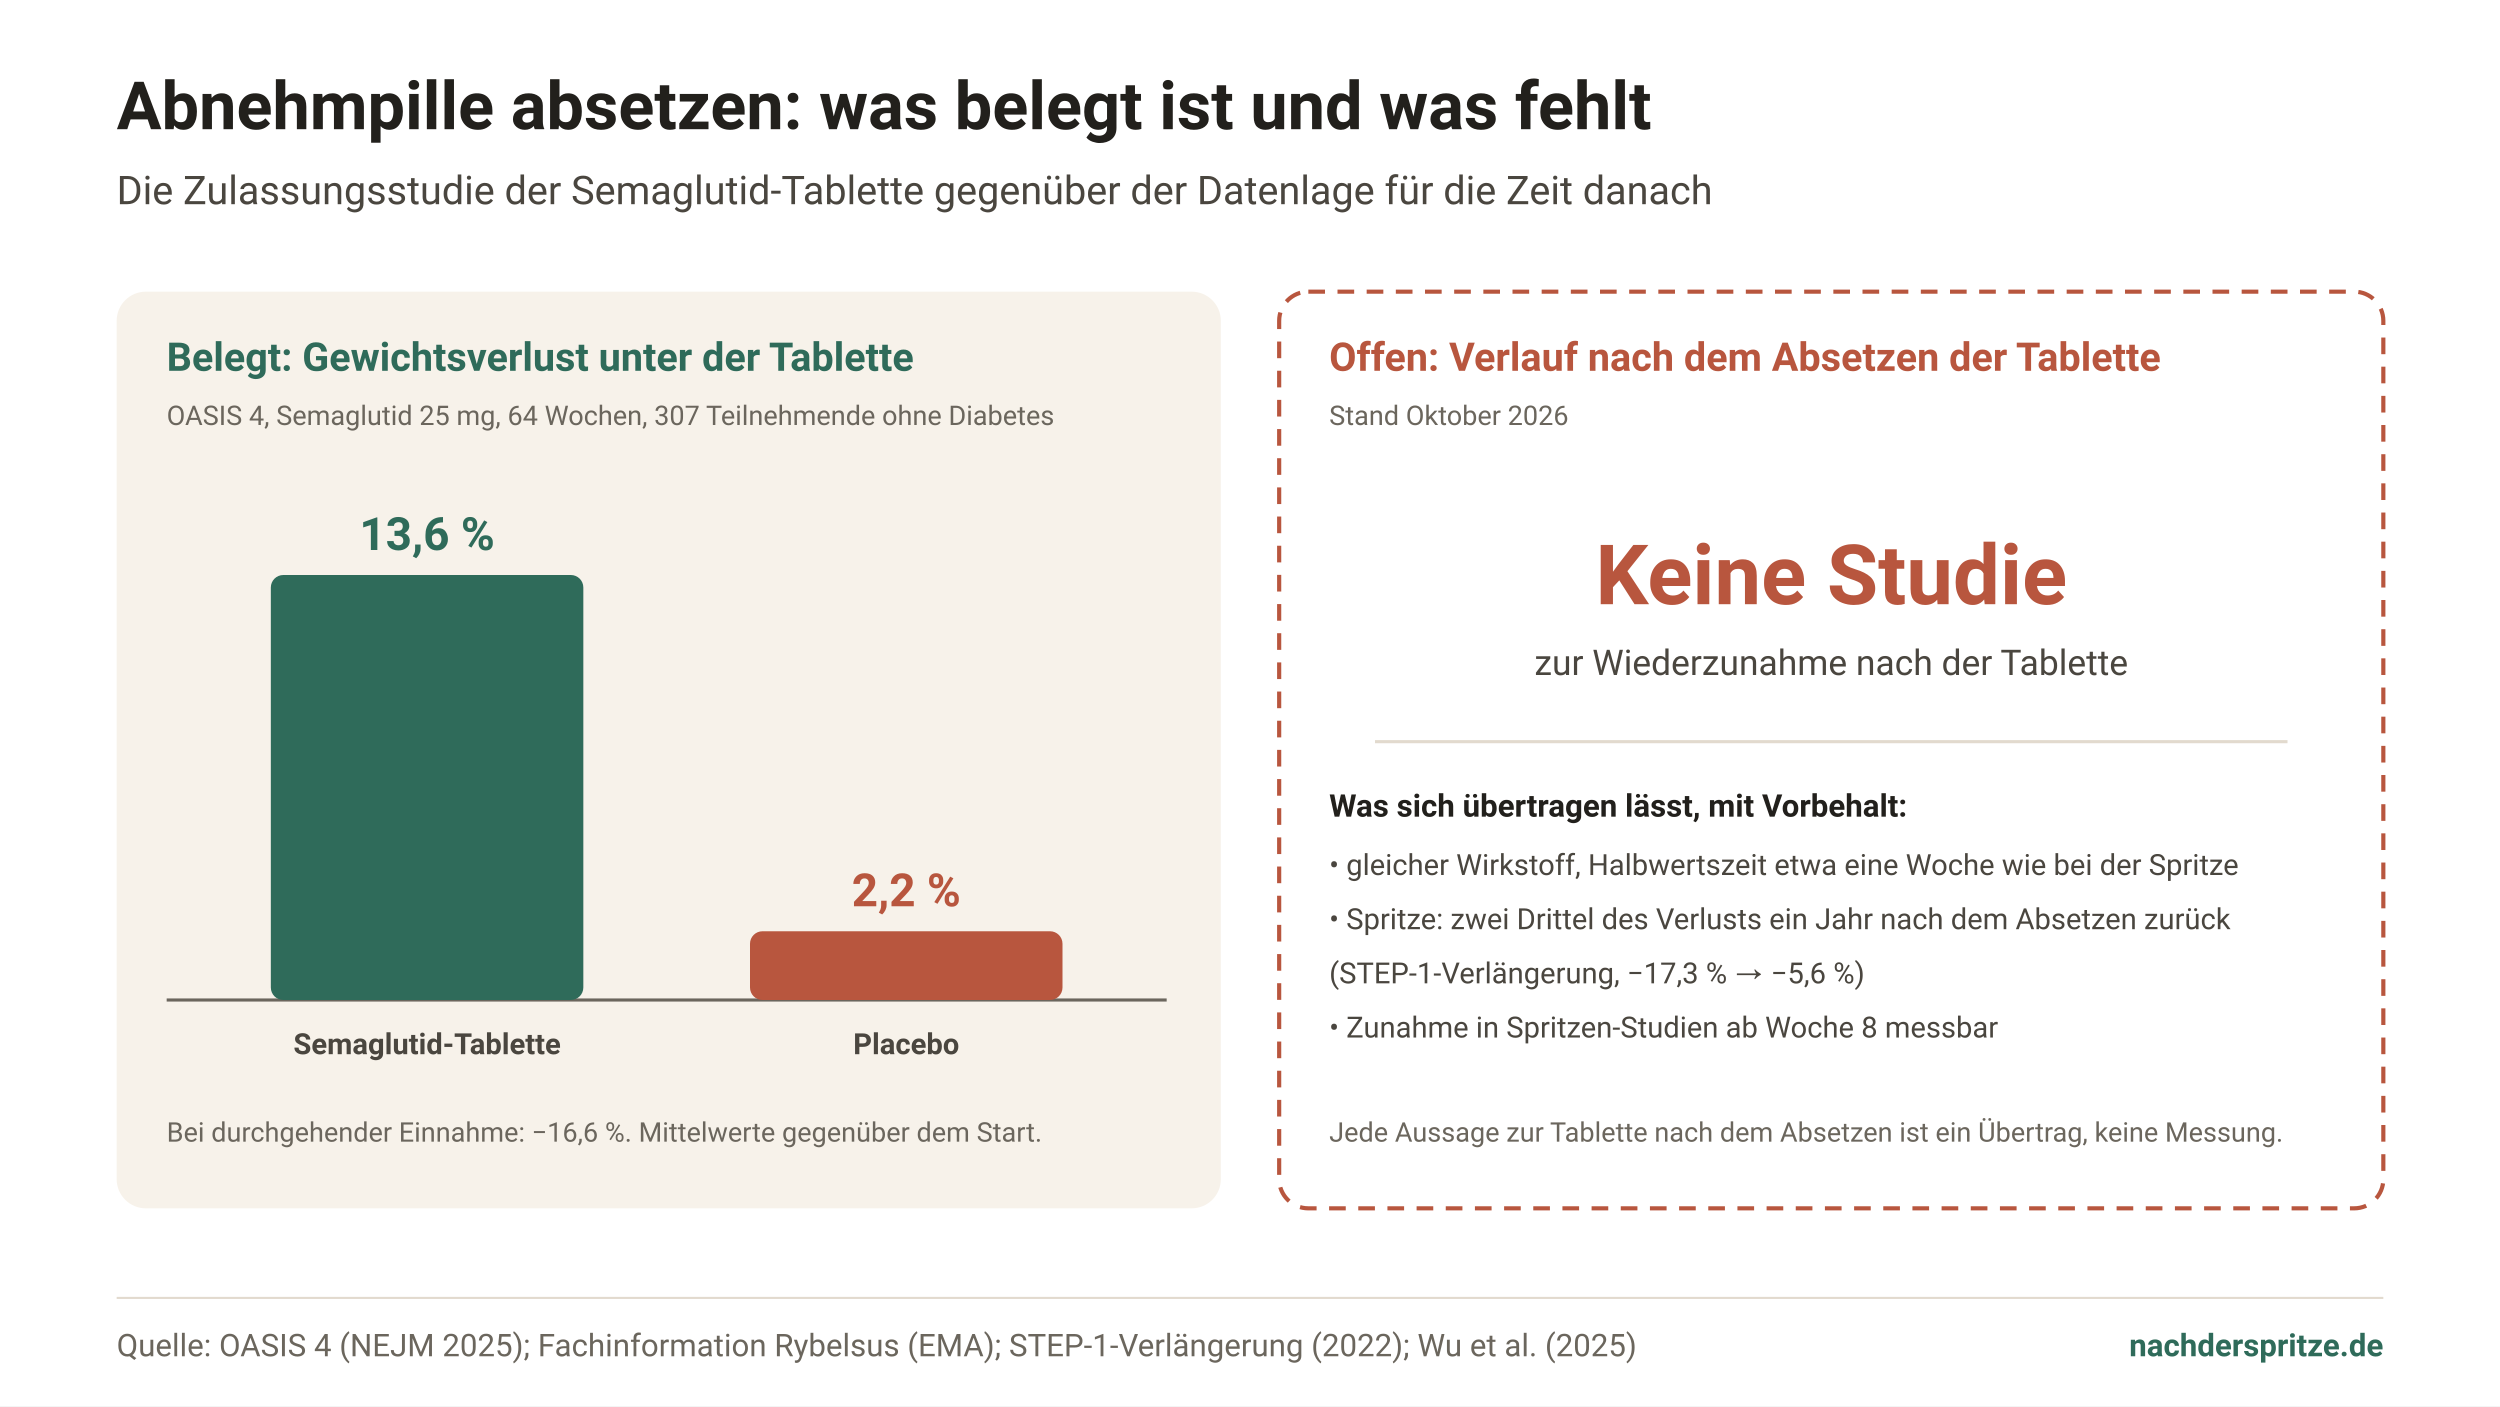
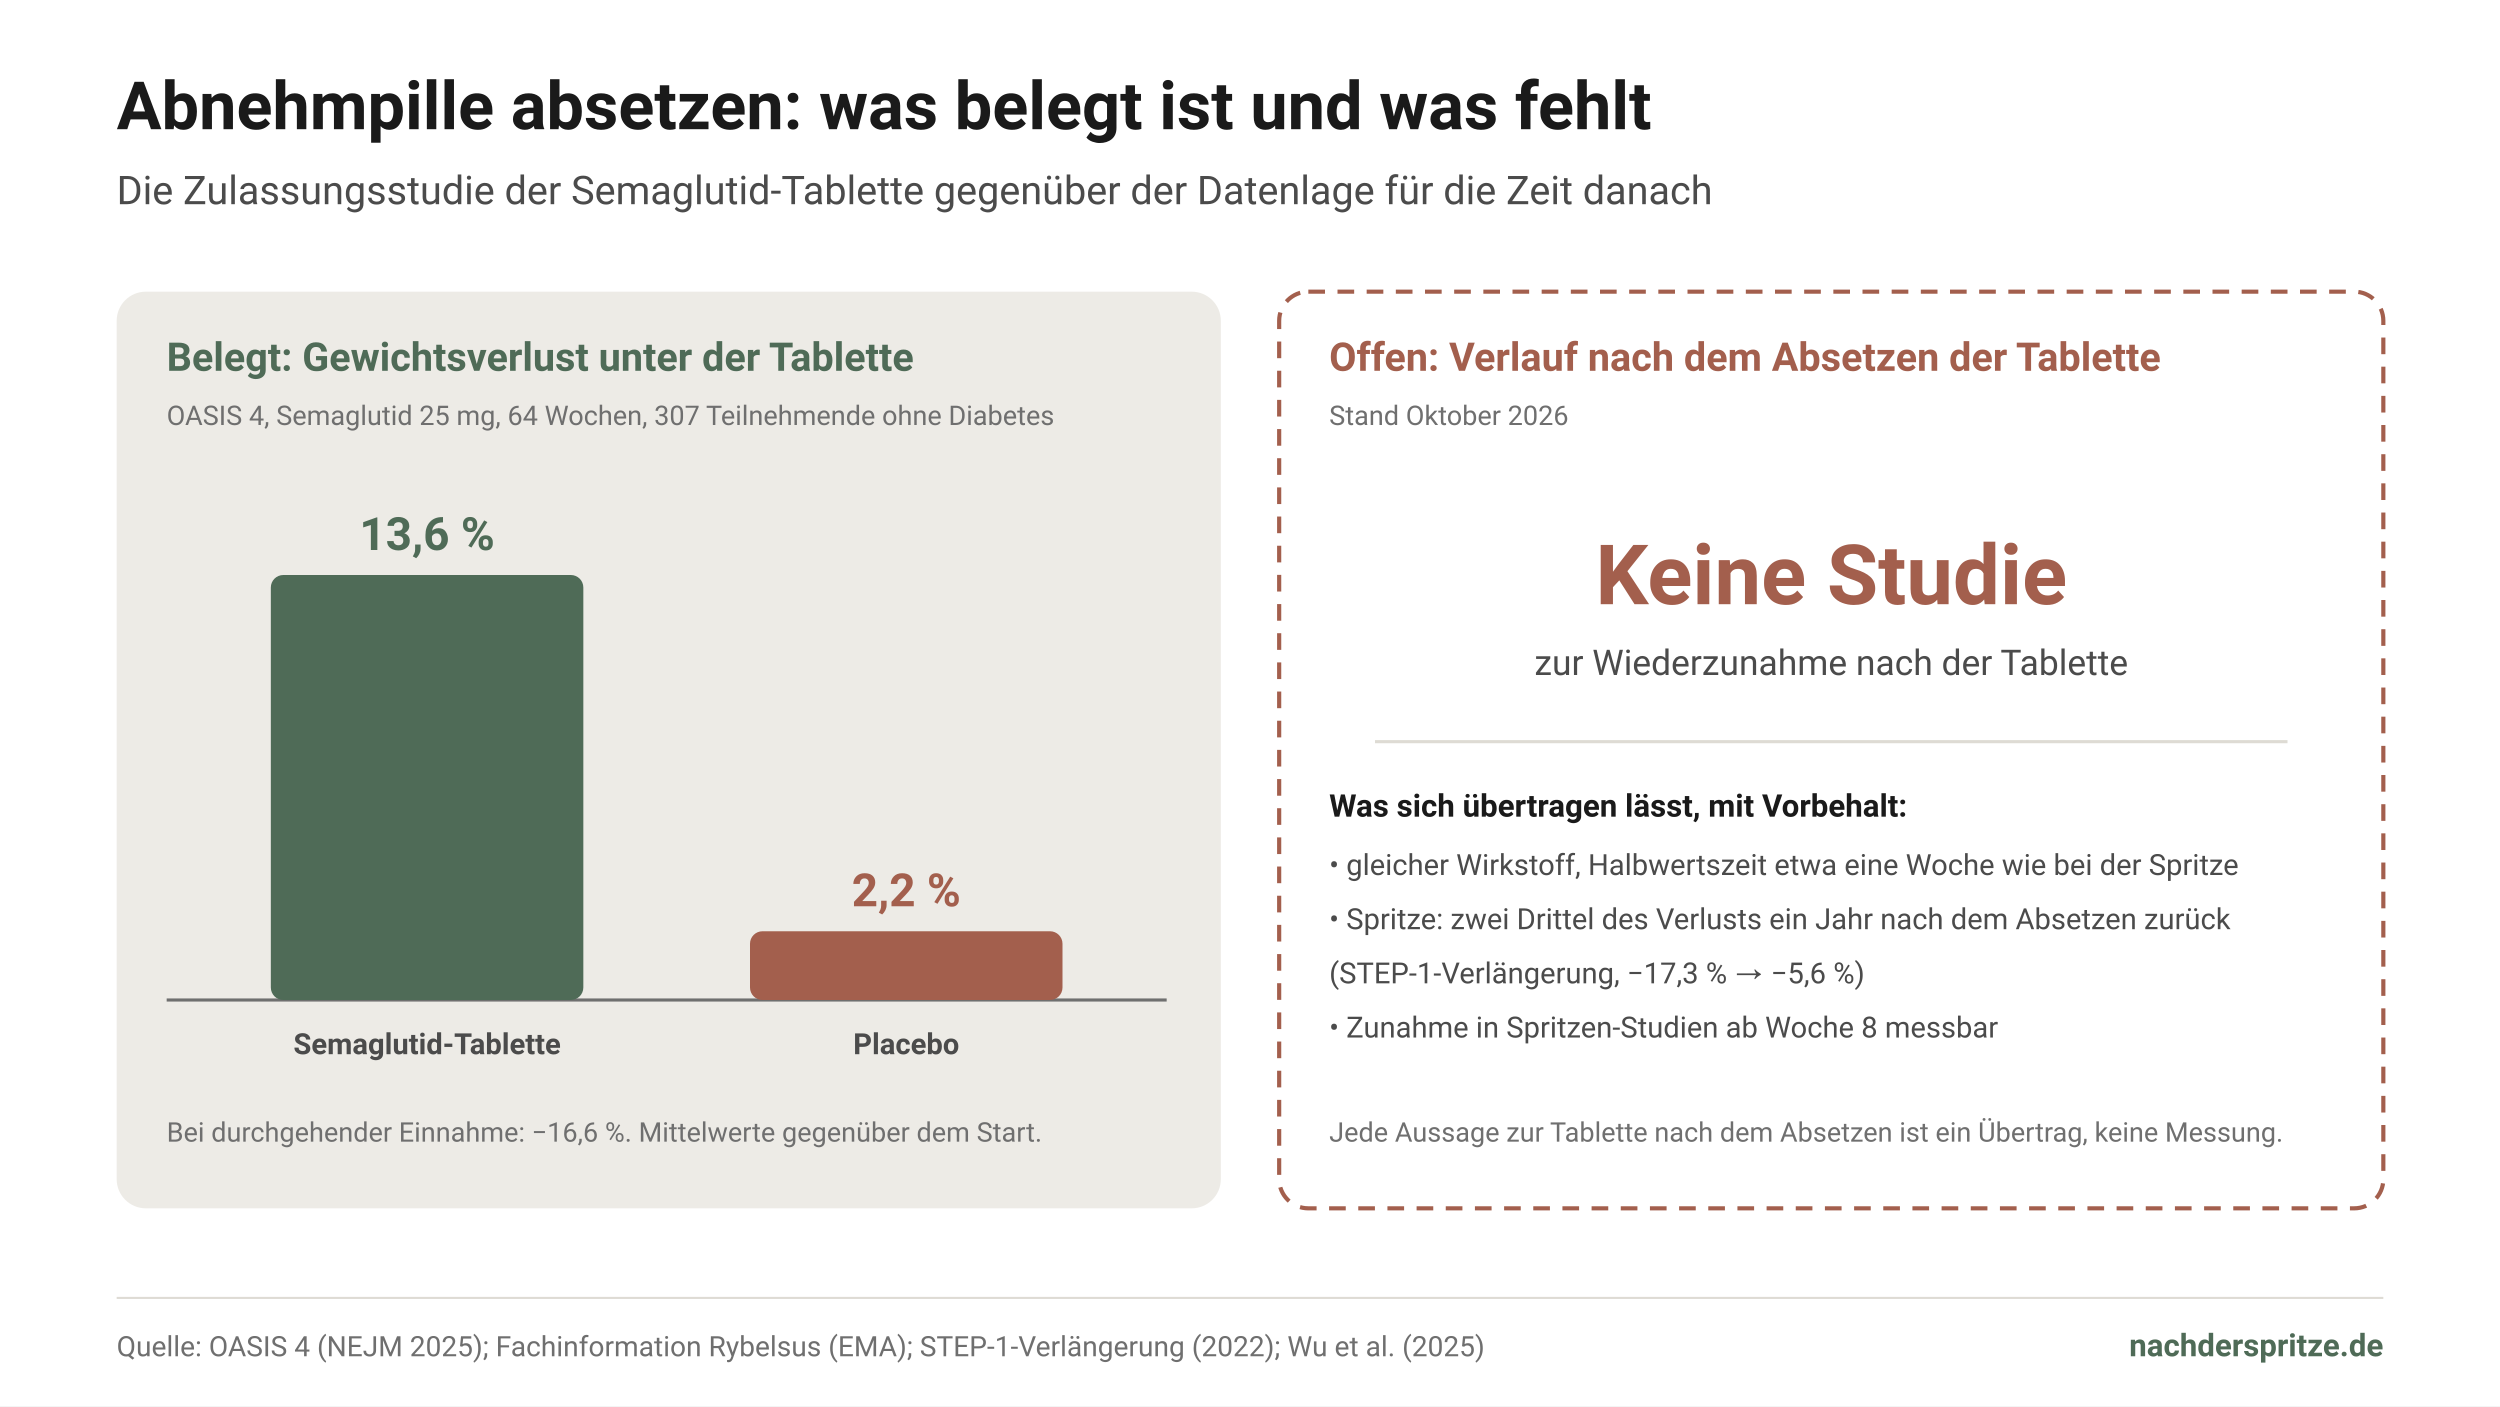
- <svg xmlns="http://www.w3.org/2000/svg" width="1200" height="675" viewBox="0 0 1200 675" role="img" aria-labelledby="t d" font-family="system-ui, -apple-system, 'Segoe UI', Roboto, Helvetica, Arial, sans-serif">
+ <svg xmlns="http://www.w3.org/2000/svg" width="1200" height="675" viewBox="0 0 1200 675" role="img" aria-labelledby="t d" font-family="'Hanken Grotesk Variable', 'Hanken Grotesk', system-ui, -apple-system, 'Segoe UI', Roboto, Helvetica, Arial, sans-serif">
  <rect width="1200" height="675" fill="#ffffff" />
-   <text x="56" y="62" font-size="32" font-weight="700" fill="#22201c" text-anchor="start">Abnehmpille absetzen: was belegt ist und was fehlt</text>
-   <text x="56" y="98" font-size="19" font-weight="400" fill="#4a463f" text-anchor="start">Die Zulassungsstudie der Semaglutid-Tablette gegenüber der Datenlage für die Zeit danach</text>
-   <rect x="56" y="140" width="530" height="440" rx="14" fill="#f7f2ea" />
-   <text x="80" y="178" font-size="19" font-weight="700" fill="#2f6b5a" text-anchor="start">Belegt: Gewichtsverlust unter der Tablette</text>
-   <text x="80" y="204" font-size="13" font-weight="400" fill="#6b665d" text-anchor="start">OASIS 4, Semaglutid 25 mg, 64 Wochen, 307 Teilnehmende ohne Diabetes</text>
-   <line x1="80" y1="480" x2="560" y2="480" stroke="#6b665d" stroke-width="1.5" />
-   <rect x="130" y="276" width="150" height="204" rx="6" fill="#2f6b5a" />
-   <text x="205" y="264" font-size="22" font-weight="700" fill="#2f6b5a" text-anchor="middle">13,6 %</text>
-   <text x="205" y="506" font-size="14" font-weight="600" fill="#4a463f" text-anchor="middle">Semaglutid-Tablette</text>
-   <rect x="360" y="447" width="150" height="33" rx="6" fill="#b8563e" />
-   <text x="435" y="435" font-size="22" font-weight="700" fill="#b8563e" text-anchor="middle">2,2 %</text>
-   <text x="435" y="506" font-size="14" font-weight="600" fill="#4a463f" text-anchor="middle">Placebo</text>
-   <text x="80" y="548" font-size="13" font-weight="400" fill="#6b665d" text-anchor="start">Bei durchgehender Einnahme: −16,6 %. Mittelwerte gegenüber dem Start.</text>
-   <rect x="614" y="140" width="530" height="440" rx="14" fill="#ffffff" stroke="#b8563e" stroke-width="2" stroke-dasharray="8 6" />
-   <text x="638" y="178" font-size="19" font-weight="700" fill="#b8563e" text-anchor="start">Offen: Verlauf nach dem Absetzen der Tablette</text>
-   <text x="638" y="204" font-size="13" font-weight="400" fill="#6b665d" text-anchor="start">Stand Oktober 2026</text>
-   <text x="879" y="290" font-size="40" font-weight="700" fill="#b8563e" text-anchor="middle">Keine Studie</text>
-   <text x="879" y="324" font-size="17" font-weight="400" fill="#4a463f" text-anchor="middle">zur Wiederzunahme nach der Tablette</text>
-   <line x1="660" y1="356" x2="1098" y2="356" stroke="#e2dace" stroke-width="1.5" />
-   <text x="638" y="392" font-size="15" font-weight="700" fill="#22201c" text-anchor="start">Was sich übertragen lässt, mit Vorbehalt:</text>
-   <text x="638" y="420" font-size="14" font-weight="400" fill="#4a463f" text-anchor="start">• gleicher Wirkstoff, Halbwertszeit etwa eine Woche wie bei der Spritze</text>
-   <text x="638" y="446" font-size="14" font-weight="400" fill="#4a463f" text-anchor="start">• Spritze: zwei Drittel des Verlusts ein Jahr nach dem Absetzen zurück</text>
-   <text x="638" y="472" font-size="14" font-weight="400" fill="#4a463f" text-anchor="start">  (STEP-1-Verlängerung, −17,3 % → −5,6 %)</text>
-   <text x="638" y="498" font-size="14" font-weight="400" fill="#4a463f" text-anchor="start">• Zunahme in Spritzen-Studien ab Woche 8 messbar</text>
-   <text x="638" y="548" font-size="13" font-weight="400" fill="#6b665d" text-anchor="start">Jede Aussage zur Tablette nach dem Absetzen ist ein Übertrag, keine Messung.</text>
-   <line x1="56" y1="623" x2="1144" y2="623" stroke="#e2dace" stroke-width="1" />
-   <text x="56" y="651" font-size="15" font-weight="400" fill="#6b665d" text-anchor="start">Quelle: OASIS 4 (NEJM 2025); Fachinformation Rybelsus (EMA); STEP-1-Verlängerung (2022); Wu et al. (2025)</text>
-   <text x="1144" y="651" font-size="15" font-weight="600" fill="#2f6b5a" text-anchor="end">nachderspritze.de</text>
+   <text x="56" y="62" font-size="32" font-weight="700" fill="#1a1a1a" text-anchor="start">Abnehmpille absetzen: was belegt ist und was fehlt</text>
+   <text x="56" y="98" font-size="19" font-weight="400" fill="#4b4b4b" text-anchor="start">Die Zulassungsstudie der Semaglutid-Tablette gegenüber der Datenlage für die Zeit danach</text>
+   <rect x="56" y="140" width="530" height="440" rx="14" fill="#edebe6" />
+   <text x="80" y="178" font-size="19" font-weight="700" fill="#4f6b57" text-anchor="start">Belegt: Gewichtsverlust unter der Tablette</text>
+   <text x="80" y="204" font-size="13" font-weight="400" fill="#6f6f6f" text-anchor="start">OASIS 4, Semaglutid 25 mg, 64 Wochen, 307 Teilnehmende ohne Diabetes</text>
+   <line x1="80" y1="480" x2="560" y2="480" stroke="#6f6f6f" stroke-width="1.5" />
+   <rect x="130" y="276" width="150" height="204" rx="6" fill="#4f6b57" />
+   <text x="205" y="264" font-size="22" font-weight="700" fill="#4f6b57" text-anchor="middle">13,6 %</text>
+   <text x="205" y="506" font-size="14" font-weight="600" fill="#4b4b4b" text-anchor="middle">Semaglutid-Tablette</text>
+   <rect x="360" y="447" width="150" height="33" rx="6" fill="#a35f4d" />
+   <text x="435" y="435" font-size="22" font-weight="700" fill="#a35f4d" text-anchor="middle">2,2 %</text>
+   <text x="435" y="506" font-size="14" font-weight="600" fill="#4b4b4b" text-anchor="middle">Placebo</text>
+   <text x="80" y="548" font-size="13" font-weight="400" fill="#6f6f6f" text-anchor="start">Bei durchgehender Einnahme: −16,6 %. Mittelwerte gegenüber dem Start.</text>
+   <rect x="614" y="140" width="530" height="440" rx="14" fill="#ffffff" stroke="#a35f4d" stroke-width="2" stroke-dasharray="8 6" />
+   <text x="638" y="178" font-size="19" font-weight="700" fill="#a35f4d" text-anchor="start">Offen: Verlauf nach dem Absetzen der Tablette</text>
+   <text x="638" y="204" font-size="13" font-weight="400" fill="#6f6f6f" text-anchor="start">Stand Oktober 2026</text>
+   <text x="879" y="290" font-size="40" font-weight="700" fill="#a35f4d" text-anchor="middle">Keine Studie</text>
+   <text x="879" y="324" font-size="17" font-weight="400" fill="#4b4b4b" text-anchor="middle">zur Wiederzunahme nach der Tablette</text>
+   <line x1="660" y1="356" x2="1098" y2="356" stroke="#dedbd4" stroke-width="1.5" />
+   <text x="638" y="392" font-size="15" font-weight="700" fill="#1a1a1a" text-anchor="start">Was sich übertragen lässt, mit Vorbehalt:</text>
+   <text x="638" y="420" font-size="14" font-weight="400" fill="#4b4b4b" text-anchor="start">• gleicher Wirkstoff, Halbwertszeit etwa eine Woche wie bei der Spritze</text>
+   <text x="638" y="446" font-size="14" font-weight="400" fill="#4b4b4b" text-anchor="start">• Spritze: zwei Drittel des Verlusts ein Jahr nach dem Absetzen zurück</text>
+   <text x="638" y="472" font-size="14" font-weight="400" fill="#4b4b4b" text-anchor="start">  (STEP-1-Verlängerung, −17,3 % → −5,6 %)</text>
+   <text x="638" y="498" font-size="14" font-weight="400" fill="#4b4b4b" text-anchor="start">• Zunahme in Spritzen-Studien ab Woche 8 messbar</text>
+   <text x="638" y="548" font-size="13" font-weight="400" fill="#6f6f6f" text-anchor="start">Jede Aussage zur Tablette nach dem Absetzen ist ein Übertrag, keine Messung.</text>
+   <line x1="56" y1="623" x2="1144" y2="623" stroke="#dedbd4" stroke-width="1" />
+   <text x="56" y="651" font-size="13.5" font-weight="400" fill="#6f6f6f" text-anchor="start">Quelle: OASIS 4 (NEJM 2025); Fachinformation Rybelsus (EMA); STEP-1-Verlängerung (2022); Wu et al. (2025)</text>
+   <text x="1144" y="651" font-size="15" font-weight="600" fill="#4f6b57" text-anchor="end">nachderspritze.de</text>
</svg>
